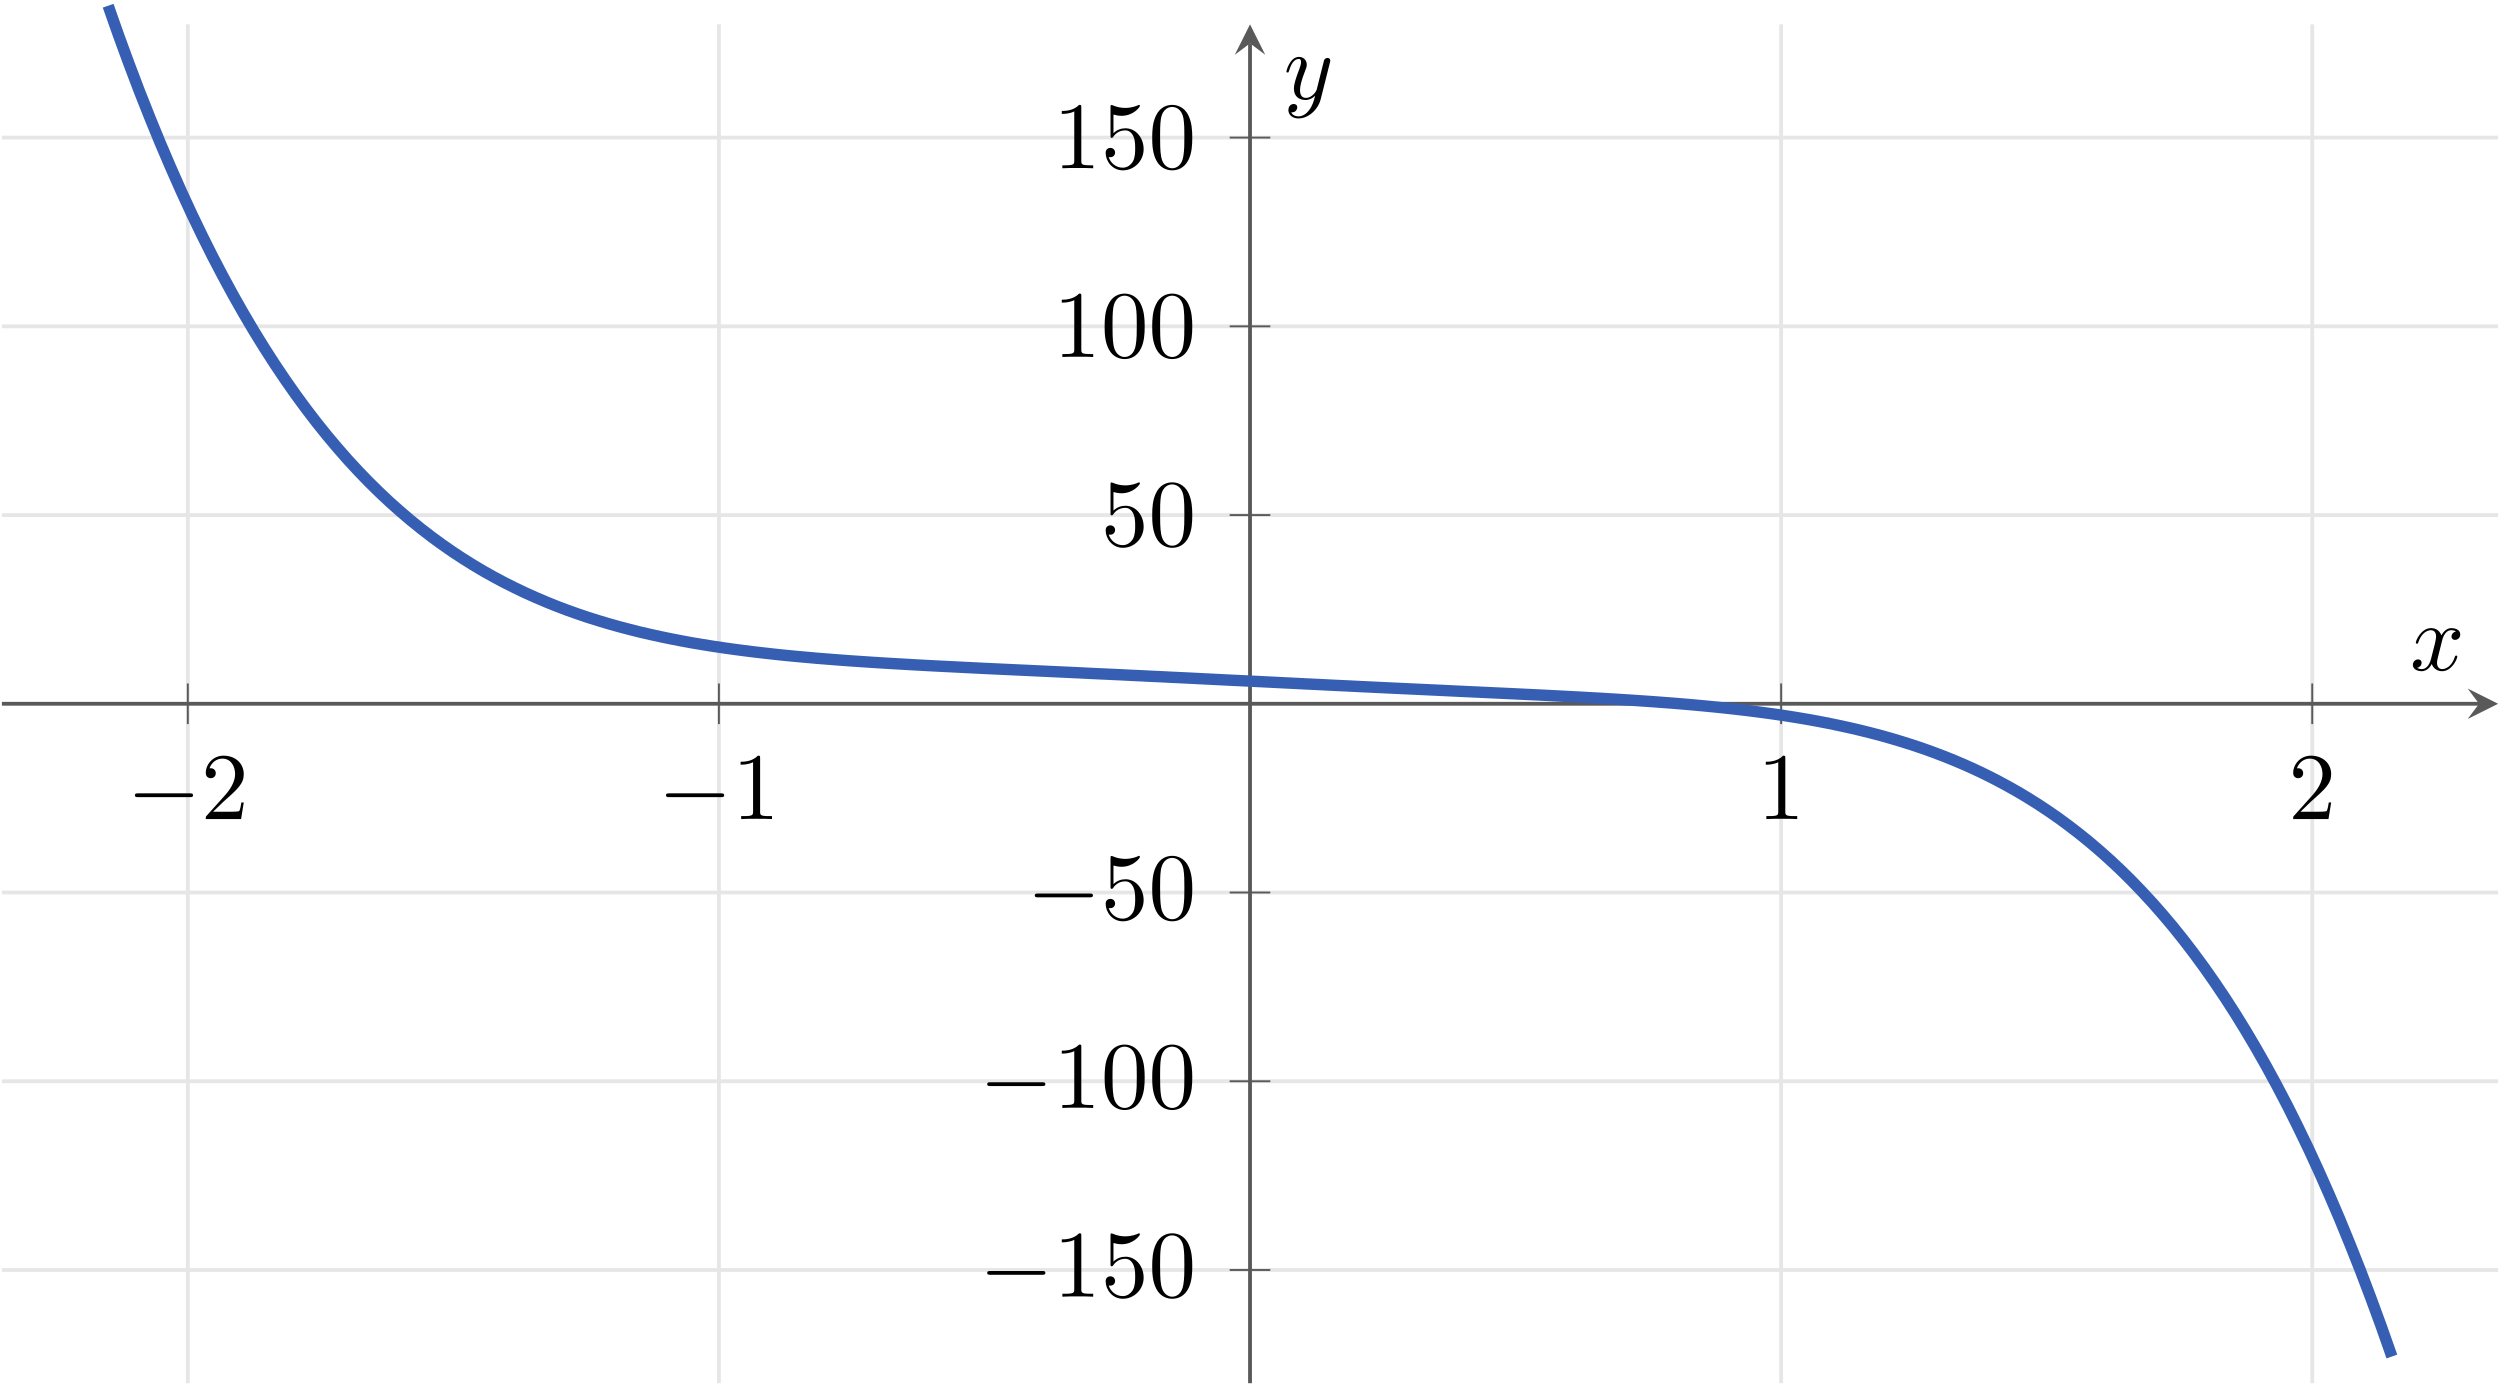
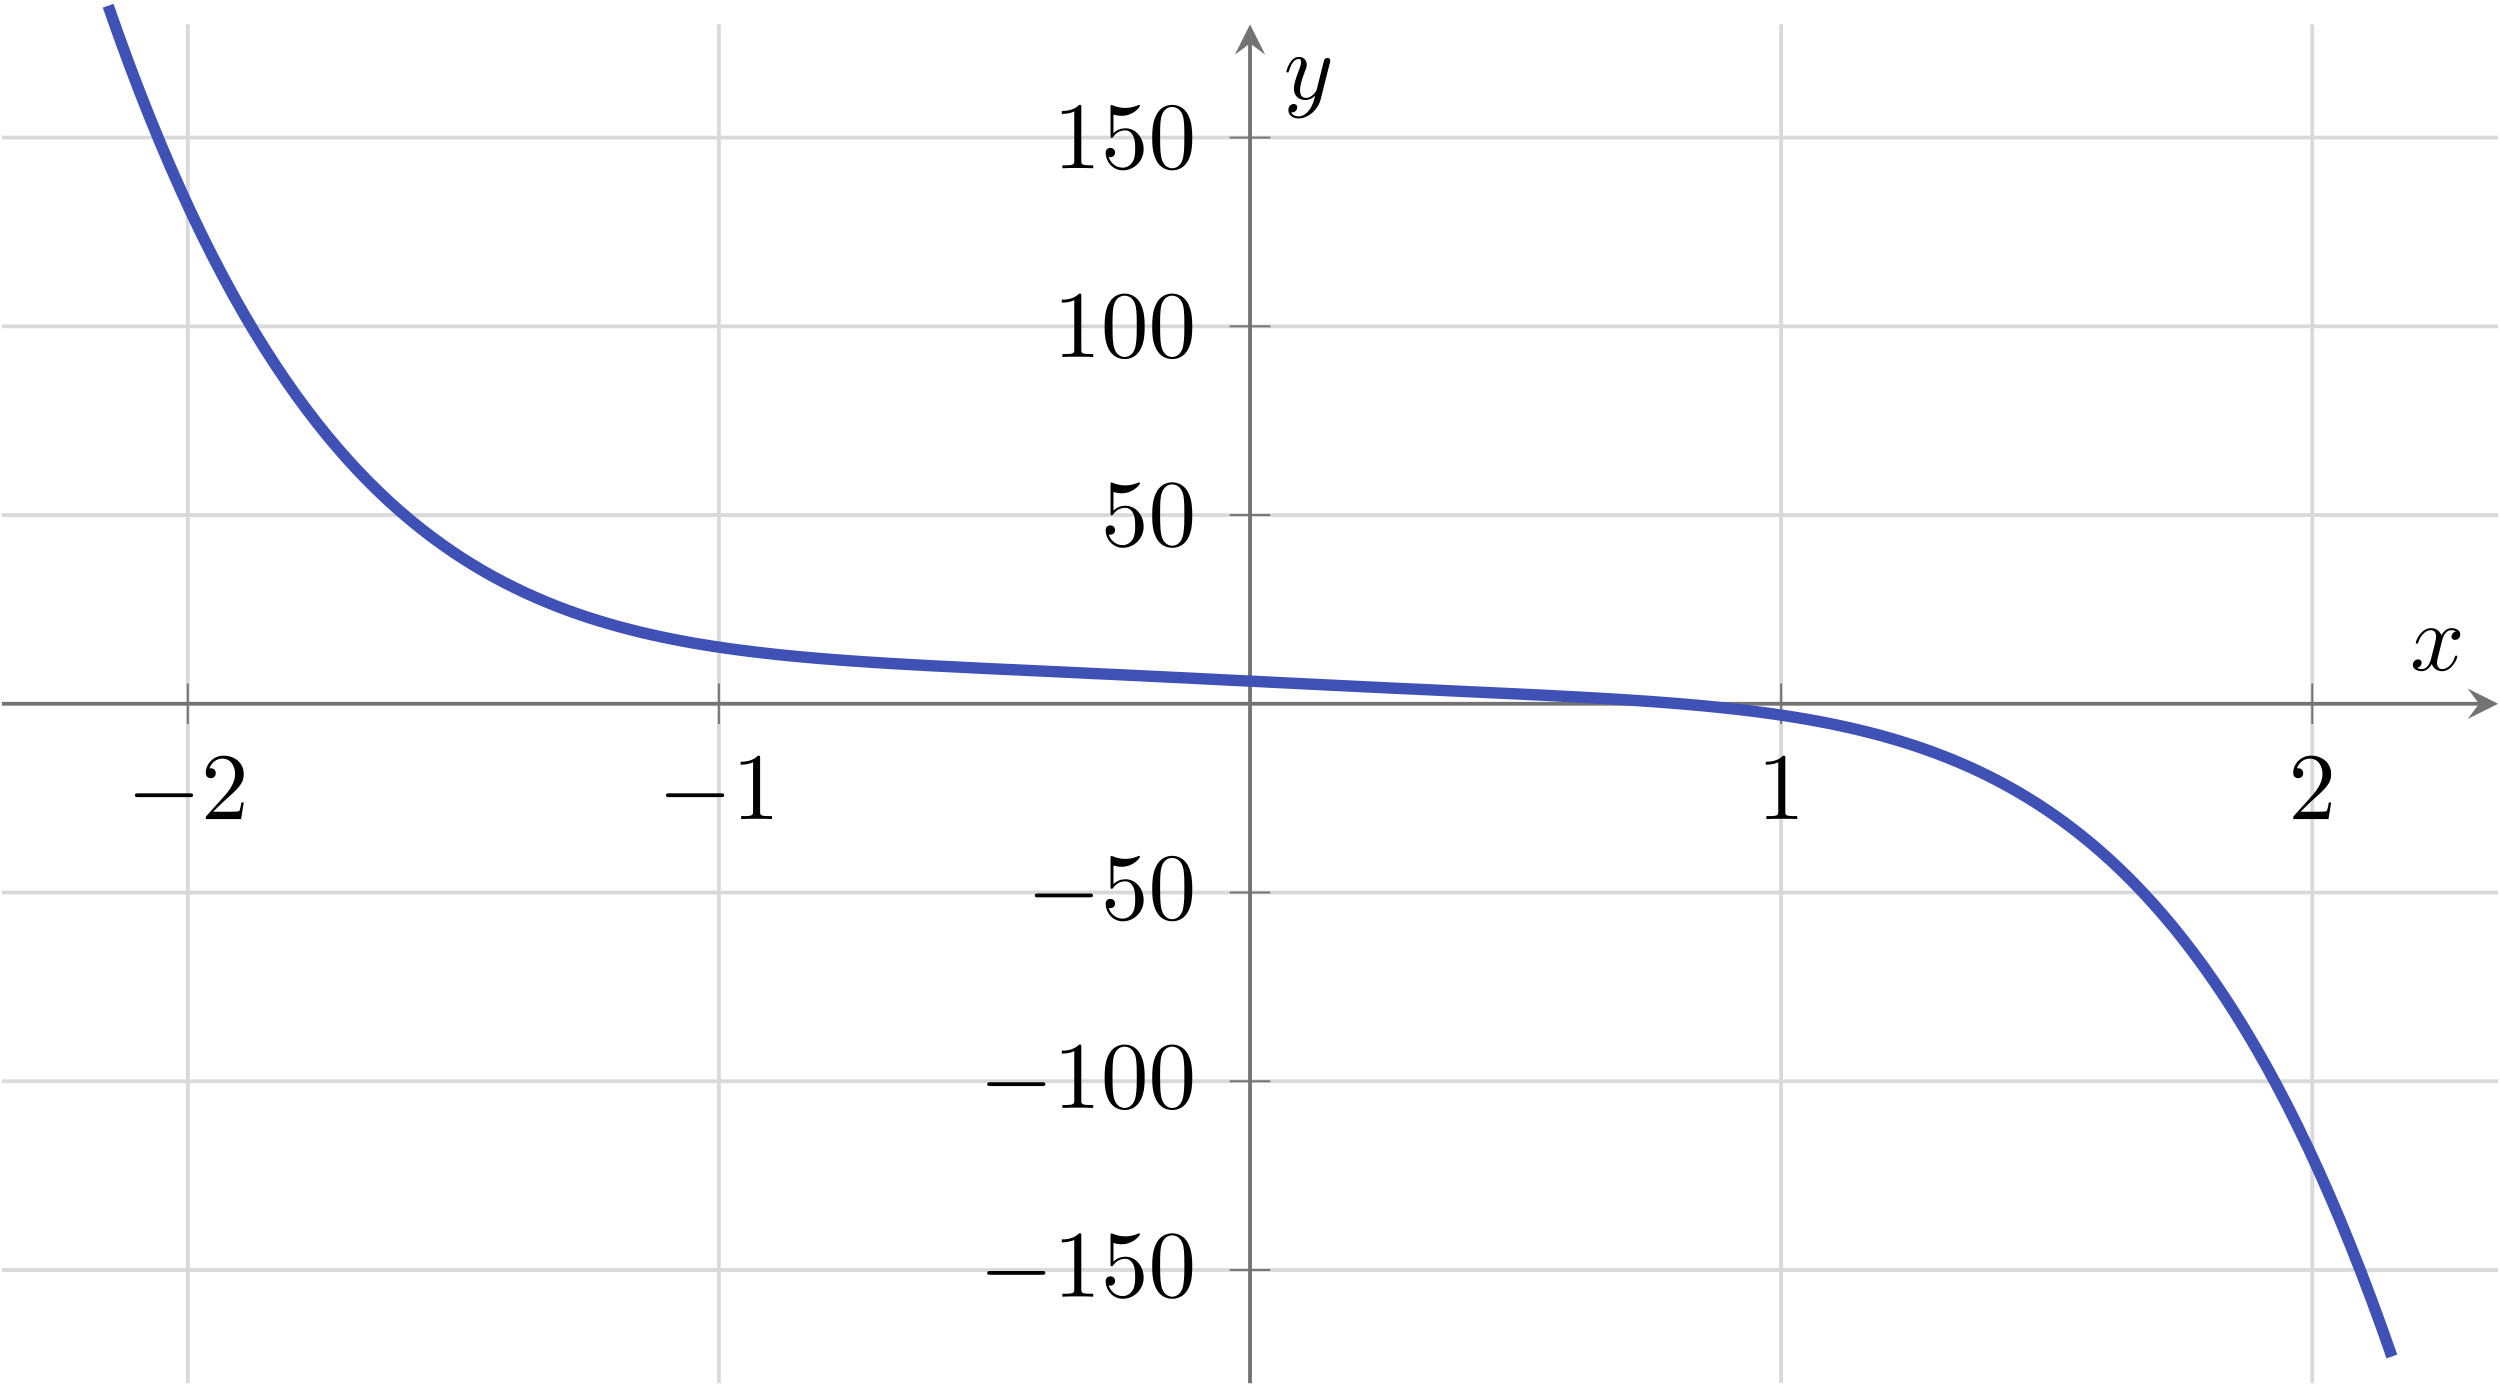
<svg xmlns="http://www.w3.org/2000/svg" xmlns:xlink="http://www.w3.org/1999/xlink" version="1.1" width="261.707pt" height="144.996pt" viewBox="-67.02 -67.02 261.707 144.996">
  <defs>
    <path id="g0-0" d="M6.565-2.291C6.735-2.291 6.914-2.291 6.914-2.491S6.735-2.69 6.565-2.69H1.176C1.006-2.69 .827-2.69 .827-2.491S1.006-2.291 1.176-2.291H6.565Z" />
    <path id="g1-120" d="M3.328-3.009C3.387-3.268 3.616-4.184 4.314-4.184C4.364-4.184 4.603-4.184 4.812-4.055C4.533-4.005 4.334-3.756 4.334-3.517C4.334-3.357 4.443-3.168 4.712-3.168C4.932-3.168 5.25-3.347 5.25-3.746C5.25-4.264 4.663-4.403 4.324-4.403C3.746-4.403 3.397-3.875 3.278-3.646C3.029-4.304 2.491-4.403 2.202-4.403C1.166-4.403 .598-3.118 .598-2.869C.598-2.77 .697-2.77 .717-2.77C.797-2.77 .827-2.79 .847-2.879C1.186-3.935 1.843-4.184 2.182-4.184C2.371-4.184 2.72-4.095 2.72-3.517C2.72-3.208 2.55-2.54 2.182-1.146C2.022-.528 1.674-.11 1.235-.11C1.176-.11 .946-.11 .737-.239C.986-.289 1.205-.498 1.205-.777C1.205-1.046 .986-1.126 .837-1.126C.538-1.126 .289-.867 .289-.548C.289-.09 .787 .11 1.225 .11C1.883 .11 2.242-.588 2.271-.648C2.391-.279 2.75 .11 3.347 .11C4.374 .11 4.941-1.176 4.941-1.425C4.941-1.524 4.852-1.524 4.822-1.524C4.732-1.524 4.712-1.484 4.692-1.415C4.364-.349 3.686-.11 3.367-.11C2.979-.11 2.819-.428 2.819-.767C2.819-.986 2.879-1.205 2.989-1.644L3.328-3.009Z" />
    <path id="g1-121" d="M4.842-3.796C4.882-3.935 4.882-3.955 4.882-4.025C4.882-4.204 4.742-4.294 4.593-4.294C4.493-4.294 4.334-4.234 4.244-4.085C4.224-4.035 4.144-3.726 4.105-3.547C4.035-3.288 3.965-3.019 3.905-2.75L3.457-.956C3.417-.807 2.989-.11 2.331-.11C1.823-.11 1.714-.548 1.714-.917C1.714-1.375 1.883-1.993 2.222-2.869C2.381-3.278 2.421-3.387 2.421-3.587C2.421-4.035 2.102-4.403 1.604-4.403C.658-4.403 .289-2.959 .289-2.869C.289-2.77 .389-2.77 .408-2.77C.508-2.77 .518-2.79 .568-2.949C.837-3.885 1.235-4.184 1.574-4.184C1.654-4.184 1.823-4.184 1.823-3.866C1.823-3.616 1.724-3.357 1.654-3.168C1.255-2.112 1.076-1.544 1.076-1.076C1.076-.189 1.704 .11 2.291 .11C2.68 .11 3.019-.06 3.298-.339C3.168 .179 3.049 .667 2.65 1.196C2.391 1.534 2.012 1.823 1.554 1.823C1.415 1.823 .966 1.793 .797 1.405C.956 1.405 1.086 1.405 1.225 1.285C1.325 1.196 1.425 1.066 1.425 .877C1.425 .568 1.156 .528 1.056 .528C.827 .528 .498 .687 .498 1.176C.498 1.674 .936 2.042 1.554 2.042C2.58 2.042 3.606 1.136 3.885 .01L4.842-3.796Z" />
    <path id="g2-48" d="M4.583-3.188C4.583-3.985 4.533-4.782 4.184-5.519C3.726-6.476 2.909-6.635 2.491-6.635C1.893-6.635 1.166-6.376 .757-5.45C.438-4.762 .389-3.985 .389-3.188C.389-2.441 .428-1.544 .837-.787C1.265 .02 1.993 .219 2.481 .219C3.019 .219 3.776 .01 4.214-.936C4.533-1.624 4.583-2.401 4.583-3.188ZM2.481 0C2.092 0 1.504-.249 1.325-1.205C1.215-1.803 1.215-2.72 1.215-3.308C1.215-3.945 1.215-4.603 1.295-5.141C1.484-6.326 2.232-6.416 2.481-6.416C2.809-6.416 3.467-6.237 3.656-5.25C3.756-4.692 3.756-3.935 3.756-3.308C3.756-2.56 3.756-1.883 3.646-1.245C3.497-.299 2.929 0 2.481 0Z" />
    <path id="g2-49" d="M2.929-6.376C2.929-6.615 2.929-6.635 2.7-6.635C2.082-5.998 1.205-5.998 .887-5.998V-5.689C1.086-5.689 1.674-5.689 2.192-5.948V-.787C2.192-.428 2.162-.309 1.265-.309H.946V0C1.295-.03 2.162-.03 2.56-.03S3.826-.03 4.174 0V-.309H3.856C2.959-.309 2.929-.418 2.929-.787V-6.376Z" />
    <path id="g2-50" d="M1.265-.767L2.321-1.793C3.875-3.168 4.473-3.706 4.473-4.702C4.473-5.838 3.577-6.635 2.361-6.635C1.235-6.635 .498-5.719 .498-4.832C.498-4.274 .996-4.274 1.026-4.274C1.196-4.274 1.544-4.394 1.544-4.802C1.544-5.061 1.365-5.32 1.016-5.32C.936-5.32 .917-5.32 .887-5.31C1.116-5.958 1.654-6.326 2.232-6.326C3.138-6.326 3.567-5.519 3.567-4.702C3.567-3.905 3.068-3.118 2.521-2.501L.608-.369C.498-.259 .498-.239 .498 0H4.194L4.473-1.733H4.224C4.174-1.435 4.105-.996 4.005-.847C3.935-.767 3.278-.767 3.059-.767H1.265Z" />
    <path id="g2-53" d="M4.473-2.002C4.473-3.188 3.656-4.184 2.58-4.184C2.102-4.184 1.674-4.025 1.315-3.676V-5.619C1.514-5.559 1.843-5.489 2.162-5.489C3.387-5.489 4.085-6.396 4.085-6.526C4.085-6.585 4.055-6.635 3.985-6.635C3.975-6.635 3.955-6.635 3.905-6.605C3.706-6.516 3.218-6.316 2.55-6.316C2.152-6.316 1.694-6.386 1.225-6.595C1.146-6.625 1.126-6.625 1.106-6.625C1.006-6.625 1.006-6.545 1.006-6.386V-3.437C1.006-3.258 1.006-3.178 1.146-3.178C1.215-3.178 1.235-3.208 1.275-3.268C1.385-3.427 1.753-3.965 2.56-3.965C3.078-3.965 3.328-3.507 3.407-3.328C3.567-2.959 3.587-2.57 3.587-2.072C3.587-1.724 3.587-1.126 3.347-.707C3.108-.319 2.74-.06 2.281-.06C1.554-.06 .986-.588 .817-1.176C.847-1.166 .877-1.156 .986-1.156C1.315-1.156 1.484-1.405 1.484-1.644S1.315-2.132 .986-2.132C.847-2.132 .498-2.062 .498-1.604C.498-.747 1.186 .219 2.301 .219C3.457 .219 4.473-.737 4.473-2.002Z" />
  </defs>
  <g id="page1">
-     <path d="M-47.359 77.777V-64.473M8.238 77.777V-64.473M119.433 77.777V-64.473M175.031 77.777V-64.473" stroke="#e6e6e6" fill="none" stroke-width=".399" stroke-miterlimit="10" />
-     <path d="M-66.82 65.926H194.488M-66.82 46.168H194.488M-66.82 26.41H194.488M-66.82-13.101H194.488M-66.82-32.859H194.488M-66.82-52.617H194.488" stroke="#e6e6e6" fill="none" stroke-width=".399" stroke-miterlimit="10" />
-     <path d="M-47.359 8.781V4.527M8.238 8.781V4.527M119.433 8.781V4.527M175.031 8.781V4.527" stroke="#595959" fill="none" stroke-width=".199" stroke-miterlimit="10" />
-     <path d="M61.706 65.926H65.96M61.706 46.168H65.96M61.706 26.41H65.96M61.706-13.101H65.96M61.706-32.859H65.96M61.706-52.617H65.96" stroke="#595959" fill="none" stroke-width=".199" stroke-miterlimit="10" />
-     <path d="M-66.82 6.652H192.496" stroke="#595959" fill="none" stroke-width=".399" stroke-miterlimit="10" />
-     <path d="M194.488 6.652L191.301 5.059L192.496 6.652L191.301 8.246" fill="#595959" />
-     <path d="M63.836 77.777V-62.48" stroke="#595959" fill="none" stroke-width=".399" stroke-miterlimit="10" />
-     <path d="M63.836-64.473L62.242-61.285L63.836-62.48L65.43-61.285" fill="#595959" />
+     <path d="M-47.359 77.777V-64.473M8.238 77.777V-64.473M119.433 77.777V-64.473M175.031 77.777V-64.473" stroke="#d9d9d9" fill="none" stroke-width=".399" stroke-miterlimit="10" />
+     <path d="M-66.82 65.926H194.488M-66.82 46.168H194.488M-66.82 26.41H194.488M-66.82-13.101H194.488M-66.82-32.859H194.488M-66.82-52.617H194.488" stroke="#d9d9d9" fill="none" stroke-width=".399" stroke-miterlimit="10" />
+     <path d="M-47.359 8.781V4.527M8.238 8.781V4.527M119.433 8.781V4.527M175.031 8.781V4.527" stroke="#737373" fill="none" stroke-width=".199" stroke-miterlimit="10" />
+     <path d="M61.706 65.926H65.96M61.706 46.168H65.96M61.706 26.41H65.96M61.706-13.101H65.96M61.706-32.859H65.96M61.706-52.617H65.96" stroke="#737373" fill="none" stroke-width=".199" stroke-miterlimit="10" />
+     <path d="M-66.82 6.652H192.496" stroke="#737373" fill="none" stroke-width=".399" stroke-miterlimit="10" />
+     <path d="M194.488 6.652L191.301 5.059L192.496 6.652L191.301 8.246" fill="#737373" />
+     <path d="M63.836 77.777V-62.48" stroke="#737373" fill="none" stroke-width=".399" stroke-miterlimit="10" />
+     <path d="M63.836-64.473L62.242-61.285L63.836-62.48L65.43-61.285" fill="#737373" />
    <g transform="matrix(1 0 0 1 12.8948 -58.8598)">
      <use x="-66.62" y="77.58" xlink:href="#g0-0" />
      <use x="-58.871" y="77.58" xlink:href="#g2-50" />
    </g>
    <g transform="matrix(1 0 0 1 68.49231 -58.8598)">
      <use x="-66.62" y="77.58" xlink:href="#g0-0" />
      <use x="-58.871" y="77.58" xlink:href="#g2-49" />
    </g>
    <g transform="matrix(1 0 0 1 183.5612 -58.8598)">
      <use x="-66.62" y="77.58" xlink:href="#g2-49" />
    </g>
    <g transform="matrix(1 0 0 1 239.1592 -58.8598)">
      <use x="-66.62" y="77.58" xlink:href="#g2-50" />
    </g>
    <g transform="matrix(1 0 0 1 102.1162 -8.8599)">
      <use x="-66.62" y="77.58" xlink:href="#g0-0" />
      <use x="-58.871" y="77.58" xlink:href="#g2-49" />
      <use x="-53.89" y="77.58" xlink:href="#g2-53" />
      <use x="-48.909" y="77.58" xlink:href="#g2-48" />
    </g>
    <g transform="matrix(1 0 0 1 102.1162 -28.6169)">
      <use x="-66.62" y="77.58" xlink:href="#g0-0" />
      <use x="-58.871" y="77.58" xlink:href="#g2-49" />
      <use x="-53.89" y="77.58" xlink:href="#g2-48" />
      <use x="-48.909" y="77.58" xlink:href="#g2-48" />
    </g>
    <g transform="matrix(1 0 0 1 107.0975 -48.3739)">
      <use x="-66.62" y="77.58" xlink:href="#g0-0" />
      <use x="-58.871" y="77.58" xlink:href="#g2-53" />
      <use x="-53.89" y="77.58" xlink:href="#g2-48" />
    </g>
    <g transform="matrix(1 0 0 1 114.8463 -87.47276)">
      <use x="-66.62" y="77.58" xlink:href="#g2-53" />
      <use x="-61.639" y="77.58" xlink:href="#g2-48" />
    </g>
    <g transform="matrix(1 0 0 1 109.865 -107.2298)">
      <use x="-66.62" y="77.58" xlink:href="#g2-49" />
      <use x="-61.639" y="77.58" xlink:href="#g2-48" />
      <use x="-56.658" y="77.58" xlink:href="#g2-48" />
    </g>
    <g transform="matrix(1 0 0 1 109.865 -126.9867)">
      <use x="-66.62" y="77.58" xlink:href="#g2-49" />
      <use x="-61.639" y="77.58" xlink:href="#g2-53" />
      <use x="-56.658" y="77.58" xlink:href="#g2-48" />
    </g>
-     <path d="M-55.699-66.422L-54.609-63.324L-53.516-60.34L-52.426-57.469L-51.332-54.707L-50.242-52.047L-49.148-49.488L-48.059-47.027L-46.969-44.664L-45.875-42.391L-44.785-40.211L-43.691-38.117L-42.602-36.109L-41.508-34.18L-40.418-32.332L-39.324-30.562L-38.234-28.867L-37.141-27.242L-36.051-25.687L-34.957-24.199L-33.867-22.777L-32.777-21.418L-31.684-20.121L-30.594-18.879L-29.5-17.695L-28.41-16.566L-27.316-15.492L-26.227-14.465L-25.133-13.492L-24.043-12.562L-22.949-11.676L-21.859-10.836L-20.77-10.039L-19.676-9.277L-18.586-8.559L-17.492-7.875L-16.402-7.226L-15.309-6.613L-14.219-6.031L-13.125-5.484L-12.035-4.961L-10.941-4.473L-9.852-4.008L-8.758-3.566L-7.668-3.152L-6.578-2.766L-5.484-2.394L-4.395-2.051L-3.301-1.723L-2.211-1.418L-1.117-1.129L-.027-.855L1.066-.602L2.156-.363L3.25-.137L4.34 .074L5.43 .274L6.523 .457L7.613 .633L8.707 .797L9.797 .949L10.891 1.094L11.98 1.23L13.074 1.355L14.164 1.477L15.258 1.59L16.348 1.695L17.441 1.793L18.531 1.891L19.621 1.977L20.715 2.062L21.805 2.145L22.898 2.219L23.988 2.293L25.082 2.363L26.172 2.43L27.266 2.492L28.355 2.555L29.449 2.617L30.539 2.676L31.629 2.731L32.723 2.785L33.812 2.84L34.907 2.895L35.996 2.949L37.09 3L38.179 3.051L39.273 3.102L40.364 3.152L41.456 3.203L42.547 3.254L43.641 3.305L44.73 3.356L45.821 3.406L46.914 3.461L48.004 3.512L49.097 3.562L50.188 3.613L51.282 3.668L52.371 3.719L53.465 3.773L54.554 3.824L55.648 3.879L56.739 3.93L57.828 3.984L58.922 4.039L60.011 4.094L61.105 4.149L62.196 4.203L63.289 4.254L64.379 4.309L65.472 4.363L66.562 4.418L67.656 4.473L68.746 4.527L69.84 4.582L70.93 4.633L72.019 4.688L73.114 4.742L74.204 4.793L75.296 4.848L76.386 4.899L77.481 4.953L78.57 5.004L79.665 5.055L80.754 5.106L81.847 5.156L82.938 5.207L84.028 5.258L85.121 5.312L86.21 5.363L87.305 5.414L88.394 5.465L89.489 5.516L90.579 5.566L91.671 5.617L92.761 5.672L93.856 5.723L94.945 5.777L96.04 5.836L97.129 5.891L98.219 5.949L99.312 6.012L100.403 6.07L101.496 6.137L102.585 6.203L103.68 6.274L104.769 6.348L105.864 6.422L106.954 6.504L108.046 6.586L109.136 6.676L110.227 6.77L111.32 6.871L112.41 6.977L113.504 7.09L114.594 7.211L115.688 7.336L116.778 7.473L117.871 7.617L118.96 7.77L120.055 7.934L121.144 8.109L122.239 8.293L123.329 8.492L124.418 8.703L125.511 8.93L126.602 9.168L127.695 9.422L128.786 9.695L129.879 9.98L130.969 10.289L132.062 10.617L133.153 10.961L134.246 11.328L135.335 11.719L136.425 12.133L137.519 12.57L138.609 13.035L139.703 13.527L140.792 14.047L141.887 14.598L142.976 15.18L144.071 15.793L145.161 16.442L146.254 17.125L147.344 17.844L148.438 18.602L149.528 19.402L150.618 20.242L151.71 21.125L152.8 22.055L153.894 23.031L154.984 24.055L156.078 25.133L157.167 26.262L158.262 27.445L159.351 28.684L160.446 29.98L161.536 31.34L162.625 32.762L163.719 34.25L164.809 35.805L165.903 37.43L166.993 39.125L168.085 40.898L169.175 42.746L170.269 44.672L171.359 46.68L172.453 48.773L173.542 50.957L174.637 53.227L175.726 55.59L176.816 58.051L177.911 60.609L179 63.27L180.094 66.031L181.184 68.902L182.278 71.887L183.368 74.984" stroke="#365fb3" fill="none" stroke-width="1.196" stroke-miterlimit="10" />
+     <path d="M-55.699-66.422L-54.609-63.324L-53.516-60.34L-52.426-57.469L-51.332-54.707L-50.242-52.047L-49.148-49.488L-48.059-47.027L-46.969-44.664L-45.875-42.391L-44.785-40.211L-43.691-38.117L-42.602-36.109L-41.508-34.18L-40.418-32.332L-39.324-30.562L-38.234-28.867L-37.141-27.242L-36.051-25.687L-34.957-24.199L-33.867-22.777L-32.777-21.418L-31.684-20.121L-30.594-18.879L-29.5-17.695L-28.41-16.566L-27.316-15.492L-26.227-14.465L-25.133-13.492L-24.043-12.562L-22.949-11.676L-21.859-10.836L-20.77-10.039L-19.676-9.277L-18.586-8.559L-17.492-7.875L-16.402-7.226L-15.309-6.613L-14.219-6.031L-13.125-5.484L-12.035-4.961L-10.941-4.473L-9.852-4.008L-8.758-3.566L-7.668-3.152L-6.578-2.766L-5.484-2.394L-4.395-2.051L-3.301-1.723L-2.211-1.418L-1.117-1.129L-.027-.855L1.066-.602L2.156-.363L3.25-.137L4.34 .074L5.43 .274L6.523 .457L7.613 .633L8.707 .797L9.797 .949L10.891 1.094L11.98 1.23L13.074 1.355L14.164 1.477L15.258 1.59L16.348 1.695L17.441 1.793L18.531 1.891L19.621 1.977L20.715 2.062L21.805 2.145L22.898 2.219L23.988 2.293L25.082 2.363L26.172 2.43L27.266 2.492L28.355 2.555L29.449 2.617L30.539 2.676L31.629 2.731L32.723 2.785L33.812 2.84L34.907 2.895L35.996 2.949L37.09 3L38.179 3.051L39.273 3.102L40.364 3.152L41.456 3.203L42.547 3.254L43.641 3.305L44.73 3.356L45.821 3.406L46.914 3.461L48.004 3.512L49.097 3.562L50.188 3.613L51.282 3.668L52.371 3.719L53.465 3.773L54.554 3.824L55.648 3.879L56.739 3.93L57.828 3.984L58.922 4.039L60.011 4.094L61.105 4.149L62.196 4.203L63.289 4.254L64.379 4.309L65.472 4.363L66.562 4.418L67.656 4.473L68.746 4.527L69.84 4.582L70.93 4.633L72.019 4.688L73.114 4.742L74.204 4.793L75.296 4.848L76.386 4.899L77.481 4.953L78.57 5.004L79.665 5.055L80.754 5.106L81.847 5.156L82.938 5.207L84.028 5.258L85.121 5.312L86.21 5.363L87.305 5.414L88.394 5.465L89.489 5.516L90.579 5.566L91.671 5.617L92.761 5.672L93.856 5.723L94.945 5.777L96.04 5.836L97.129 5.891L98.219 5.949L99.312 6.012L100.403 6.07L101.496 6.137L102.585 6.203L103.68 6.274L104.769 6.348L105.864 6.422L106.954 6.504L108.046 6.586L109.136 6.676L110.227 6.77L111.32 6.871L112.41 6.977L113.504 7.09L114.594 7.211L115.688 7.336L116.778 7.473L117.871 7.617L118.96 7.77L120.055 7.934L121.144 8.109L122.239 8.293L123.329 8.492L124.418 8.703L125.511 8.93L126.602 9.168L127.695 9.422L128.786 9.695L129.879 9.98L130.969 10.289L132.062 10.617L133.153 10.961L134.246 11.328L135.335 11.719L136.425 12.133L137.519 12.57L138.609 13.035L139.703 13.527L140.792 14.047L141.887 14.598L142.976 15.18L144.071 15.793L145.161 16.442L146.254 17.125L147.344 17.844L148.438 18.602L149.528 19.402L150.618 20.242L151.71 21.125L152.8 22.055L153.894 23.031L154.984 24.055L156.078 25.133L157.167 26.262L158.262 27.445L159.351 28.684L160.446 29.98L161.536 31.34L162.625 32.762L163.719 34.25L164.809 35.805L165.903 37.43L166.993 39.125L168.085 40.898L169.175 42.746L170.269 44.672L171.359 46.68L172.453 48.773L173.542 50.957L174.637 53.227L175.726 55.59L176.816 58.051L177.911 60.609L179 63.27L180.094 66.031L181.184 68.902L182.278 71.887L183.368 74.984" stroke="#3f51b5" fill="none" stroke-width="1.196" stroke-miterlimit="10" />
    <g transform="matrix(1 0 0 1 251.8952 -74.44572)">
      <use x="-66.62" y="77.58" xlink:href="#g1-120" />
    </g>
    <g transform="matrix(1 0 0 1 133.9746 -134.2419)">
      <use x="-66.62" y="77.58" xlink:href="#g1-121" />
    </g>
  </g>
</svg>
